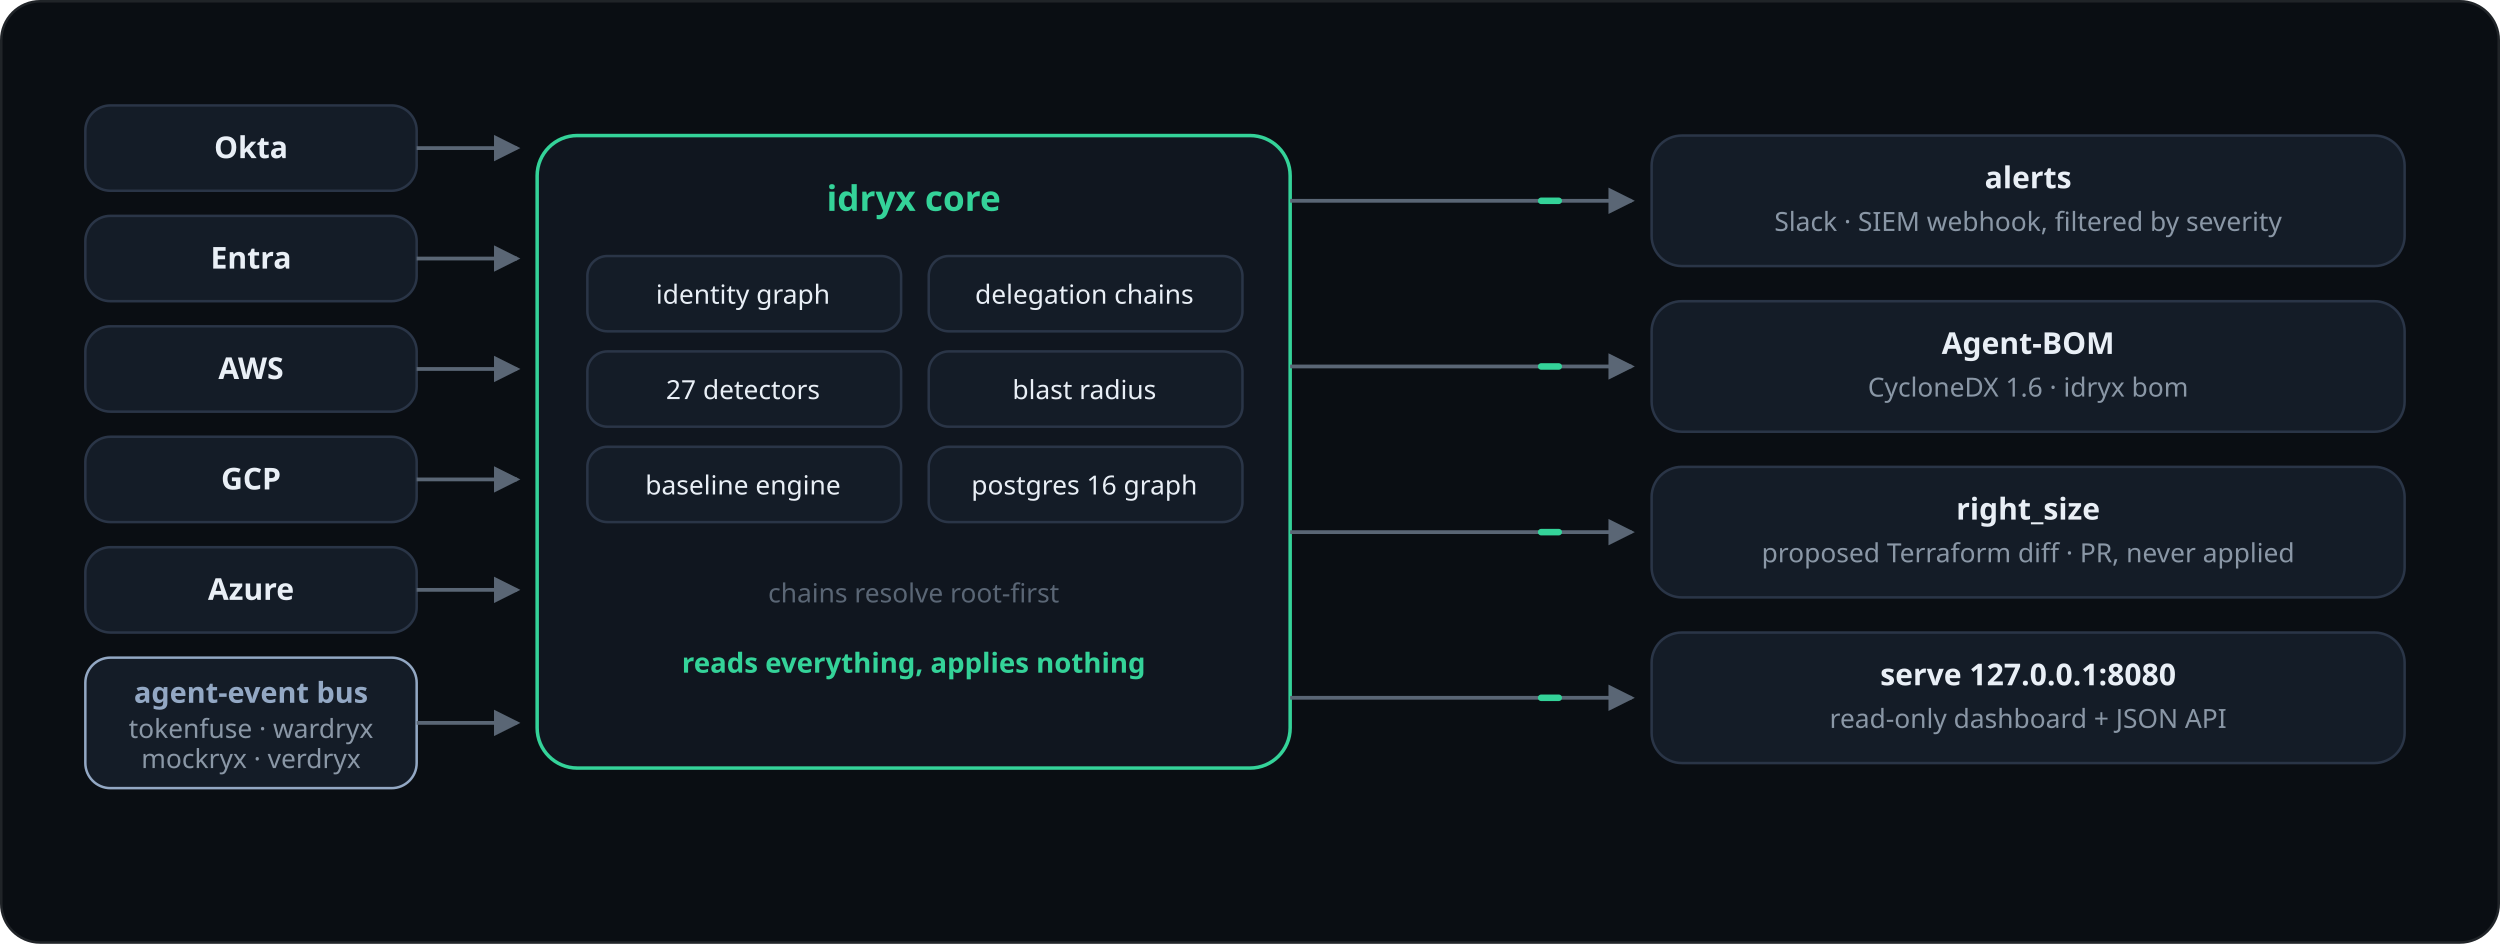
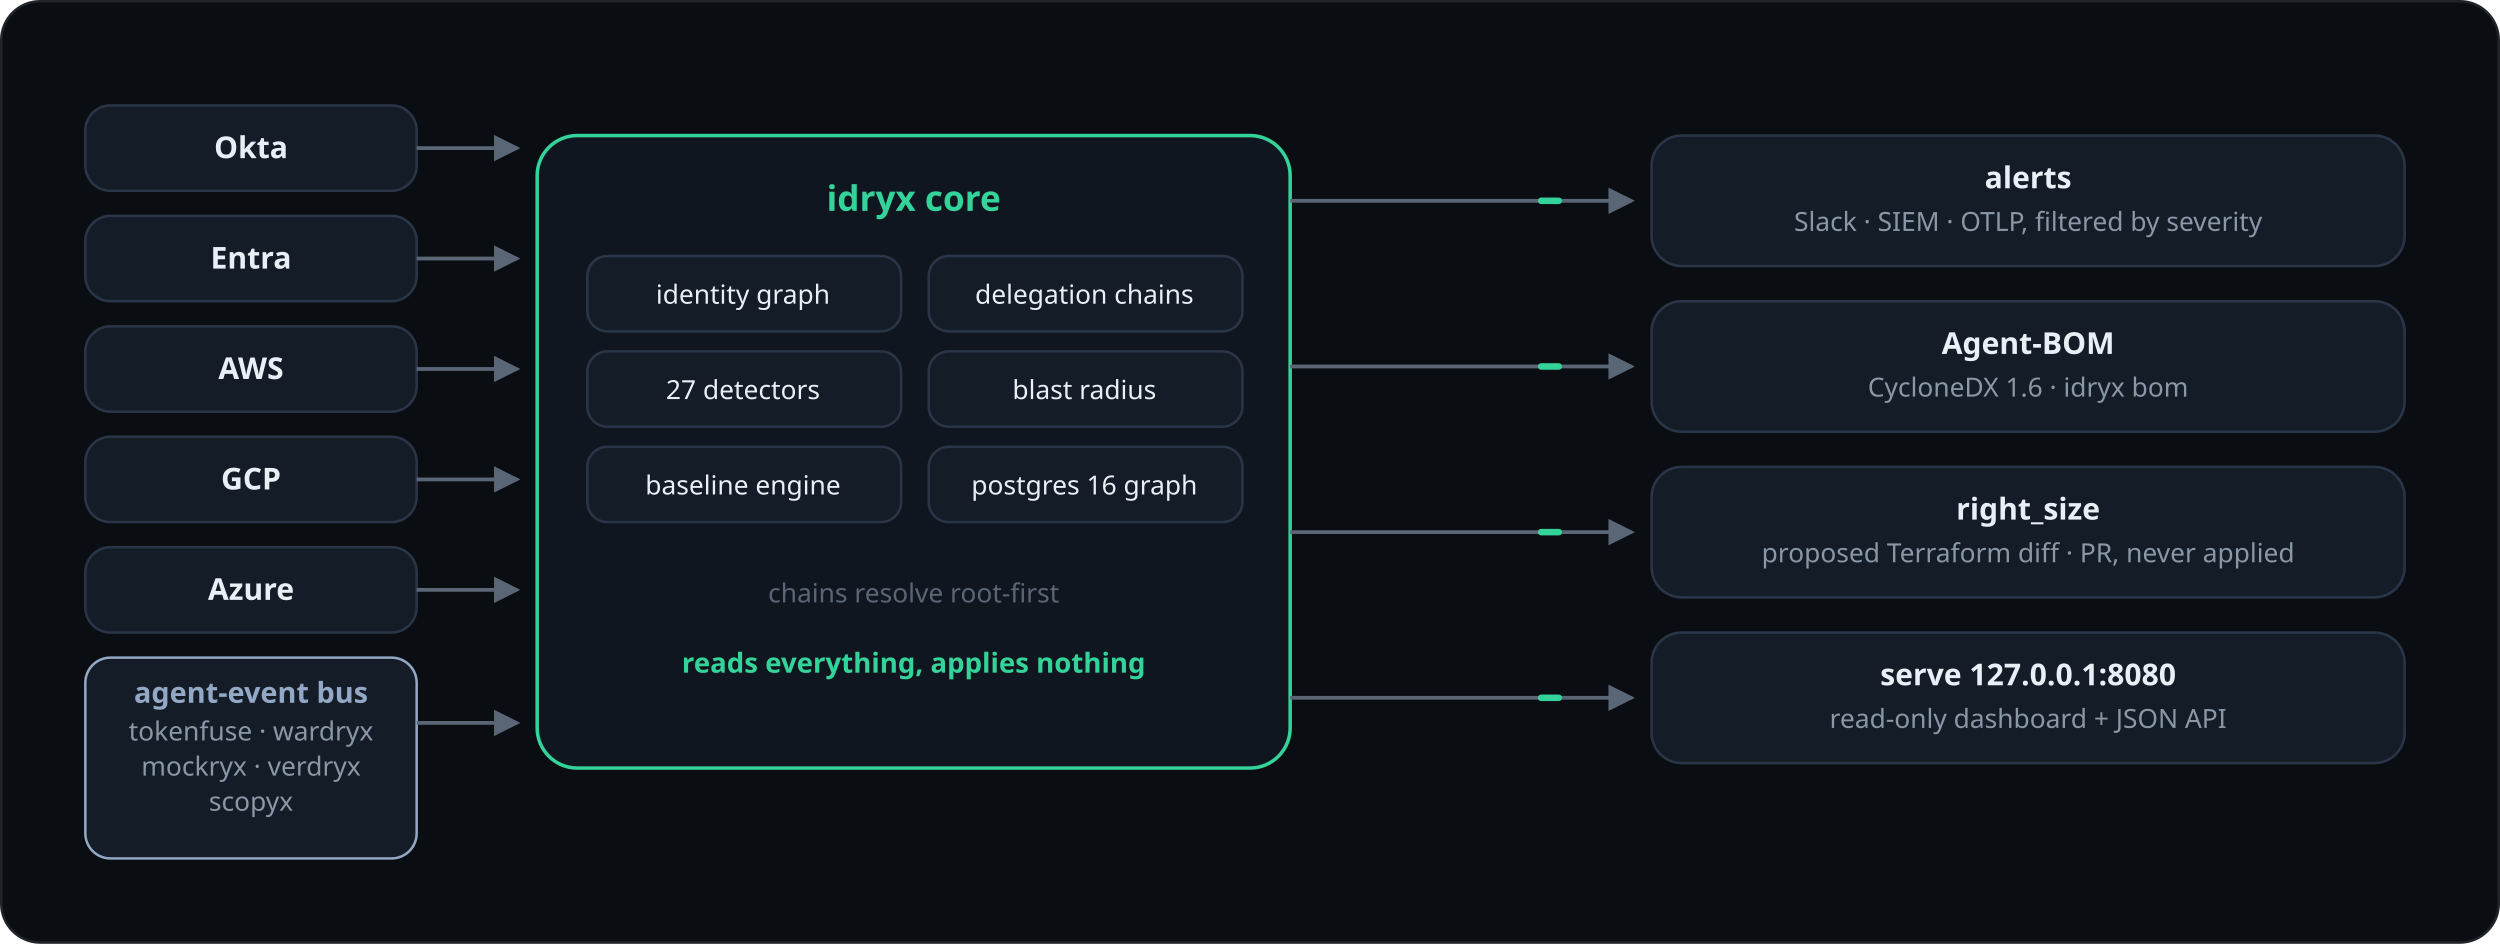
<svg xmlns="http://www.w3.org/2000/svg" viewBox="-18 -18 996 376" width="996" height="376" role="img" aria-label="Idryx: identity sources feed one graph that emits alerts, an Agent-BOM and proposed diffs">
  <style>@media (prefers-reduced-motion: reduce){.rd-anim{display:none}}</style>
  <rect x="-18" y="-18" width="996" height="376" rx="16" fill="#0A0E13" />
  <rect x="-17.5" y="-17.5" width="995" height="375" rx="15.5" fill="none" stroke="rgba(255,255,255,.09)" />
  <defs>
    <marker id="ar" viewBox="0 0 8 8" refX="7" refY="4" markerWidth="7" markerHeight="7" orient="auto">
      <path d="M0 0 L8 4 L0 8 z" fill="#5A6675" />
    </marker>
  </defs>
  <g font-family="ui-monospace,Menlo" text-anchor="middle">
    <g font-size="12" font-weight="700">
      <rect x="16" y="24" width="132" height="34" rx="10" fill="#141C27" stroke="#2a3547" />
      <text x="82" y="45" fill="#E9EFF6">Okta</text>
      <rect x="16" y="68" width="132" height="34" rx="10" fill="#141C27" stroke="#2a3547" />
      <text x="82" y="89" fill="#E9EFF6">Entra</text>
      <rect x="16" y="112" width="132" height="34" rx="10" fill="#141C27" stroke="#2a3547" />
      <text x="82" y="133" fill="#E9EFF6">AWS</text>
      <rect x="16" y="156" width="132" height="34" rx="10" fill="#141C27" stroke="#2a3547" />
      <text x="82" y="177" fill="#E9EFF6">GCP</text>
      <rect x="16" y="200" width="132" height="34" rx="10" fill="#141C27" stroke="#2a3547" />
      <text x="82" y="221" fill="#E9EFF6">Azure</text>
-       <rect x="16" y="244" width="132" height="52" rx="10" fill="#141C27" stroke="#93A8C4" />
+       <rect x="16" y="244" width="132" height="80" rx="10" fill="#141C27" stroke="#93A8C4" />
      <text x="82" y="262" fill="#93A8C4" font-size="11.5">agent-event bus</text>
    </g>
-     <text x="82" y="276" fill="#8A97A6" font-size="10.5">tokenfuse · wardryx</text>
-     <text x="82" y="288" fill="#8A97A6" font-size="10.5">mockryx · verdryx</text>
+     <text x="82" y="277" fill="#8A97A6" font-size="10.5">tokenfuse · wardryx</text>
+     <text x="82" y="291" fill="#8A97A6" font-size="10.5">mockryx · verdryx</text>
+     <text x="82" y="305" fill="#8A97A6" font-size="10.5">scopyx</text>
    <rect x="196" y="36" width="300" height="252" rx="16" fill="#10161F" stroke="#34D399" stroke-width="1.4" />
    <rect x="196" y="36" width="300" height="252" rx="16" fill="none" stroke="#0A0E13" stroke-width="1.6" class="rd-anim" opacity="0">
      <animate attributeName="opacity" values="0;.55;0" dur="3.4s" repeatCount="indefinite" />
    </rect>
    <text x="346" y="66" fill="#34D399" font-size="14" font-weight="700">idryx core</text>
    <g font-size="10.5">
      <rect x="216" y="84" width="125" height="30" rx="8" fill="#141C27" stroke="#2a3547" />
      <text x="278" y="103" fill="#E9EFF6">identity graph</text>
      <rect x="352" y="84" width="125" height="30" rx="8" fill="#141C27" stroke="#2a3547" />
      <text x="414" y="103" fill="#E9EFF6">delegation chains</text>
      <rect x="216" y="122" width="125" height="30" rx="8" fill="#141C27" stroke="#2a3547" />
      <text x="278" y="141" fill="#E9EFF6">27 detectors</text>
      <rect x="352" y="122" width="125" height="30" rx="8" fill="#141C27" stroke="#2a3547" />
      <text x="414" y="141" fill="#E9EFF6">blast radius</text>
      <rect x="216" y="160" width="125" height="30" rx="8" fill="#141C27" stroke="#2a3547" />
      <text x="278" y="179" fill="#E9EFF6">baseline engine</text>
      <rect x="352" y="160" width="125" height="30" rx="8" fill="#141C27" stroke="#2a3547" />
      <text x="414" y="179" fill="#E9EFF6">postgres 16 graph</text>
    </g>
    <text x="346" y="222" fill="#5A6675" font-size="10.5">chains resolve root-first</text>
    <text x="346" y="250" fill="#34D399" font-size="11" font-weight="700">reads everything, applies nothing</text>
    <g>
      <rect x="640" y="36" width="300" height="52" rx="12" fill="#141C27" stroke="#2a3547" />
      <text x="790" y="57" fill="#E9EFF6" font-size="12" font-weight="700">alerts</text>
-       <text x="790" y="74" fill="#8A97A6" font-size="10.5">Slack · SIEM webhook, filtered by severity</text>
+       <text x="790" y="74" fill="#8A97A6" font-size="10.5">Slack · SIEM · OTLP, filtered by severity</text>
      <rect x="640" y="102" width="300" height="52" rx="12" fill="#141C27" stroke="#2a3547" />
      <text x="790" y="123" fill="#E9EFF6" font-size="12" font-weight="700">Agent-BOM</text>
      <text x="790" y="140" fill="#8A97A6" font-size="10.5">CycloneDX 1.6 · idryx bom</text>
      <rect x="640" y="168" width="300" height="52" rx="12" fill="#141C27" stroke="#2a3547" />
      <text x="790" y="189" fill="#E9EFF6" font-size="12" font-weight="700">right_size</text>
      <text x="790" y="206" fill="#8A97A6" font-size="10.5">proposed Terraform diff · PR, never applied</text>
      <rect x="640" y="234" width="300" height="52" rx="12" fill="#141C27" stroke="#2a3547" />
      <text x="790" y="255" fill="#E9EFF6" font-size="12" font-weight="700">serve 127.0.0.1:8080</text>
      <text x="790" y="272" fill="#8A97A6" font-size="10.5">read-only dashboard + JSON API</text>
    </g>
  </g>
  <g stroke="#5A6675" stroke-width="1.5" class="flow">
    <line x1="148" y1="41" x2="188" y2="41" marker-end="url(#ar)" />
    <line x1="148" y1="85" x2="188" y2="85" marker-end="url(#ar)" />
    <line x1="148" y1="129" x2="188" y2="129" marker-end="url(#ar)" />
    <line x1="148" y1="173" x2="188" y2="173" marker-end="url(#ar)" />
    <line x1="148" y1="217" x2="188" y2="217" marker-end="url(#ar)" />
    <line x1="148" y1="270" x2="188" y2="270" marker-end="url(#ar)" />
    <line x1="496" y1="62" x2="632" y2="62" marker-end="url(#ar)" />
    <line x1="496" y1="128" x2="632" y2="128" marker-end="url(#ar)" />
    <line x1="496" y1="194" x2="632" y2="194" marker-end="url(#ar)" />
    <line x1="496" y1="260" x2="632" y2="260" marker-end="url(#ar)" />
  </g>
  <g fill="none" class="rd-anim">
    <line x1="148" y1="41" x2="188" y2="41" pathLength="100" stroke="#34D399" stroke-width="2.6" stroke-linecap="round" stroke-dasharray="7 100" stroke-dashoffset="7">
      <animate attributeName="stroke-dashoffset" from="7" to="-100" dur="2.4s" begin="-0.00s" repeatCount="indefinite" />
    </line>
    <line x1="148" y1="85" x2="188" y2="85" pathLength="100" stroke="#34D399" stroke-width="2.6" stroke-linecap="round" stroke-dasharray="7 100" stroke-dashoffset="7">
      <animate attributeName="stroke-dashoffset" from="7" to="-100" dur="2.4s" begin="-0.37s" repeatCount="indefinite" />
    </line>
    <line x1="148" y1="129" x2="188" y2="129" pathLength="100" stroke="#34D399" stroke-width="2.6" stroke-linecap="round" stroke-dasharray="7 100" stroke-dashoffset="7">
      <animate attributeName="stroke-dashoffset" from="7" to="-100" dur="2.4s" begin="-0.74s" repeatCount="indefinite" />
    </line>
    <line x1="148" y1="173" x2="188" y2="173" pathLength="100" stroke="#34D399" stroke-width="2.6" stroke-linecap="round" stroke-dasharray="7 100" stroke-dashoffset="7">
      <animate attributeName="stroke-dashoffset" from="7" to="-100" dur="2.4s" begin="-1.11s" repeatCount="indefinite" />
    </line>
    <line x1="148" y1="217" x2="188" y2="217" pathLength="100" stroke="#34D399" stroke-width="2.6" stroke-linecap="round" stroke-dasharray="7 100" stroke-dashoffset="7">
      <animate attributeName="stroke-dashoffset" from="7" to="-100" dur="2.4s" begin="-1.48s" repeatCount="indefinite" />
    </line>
    <line x1="148" y1="270" x2="188" y2="270" pathLength="100" stroke="#34D399" stroke-width="2.6" stroke-linecap="round" stroke-dasharray="7 100" stroke-dashoffset="7">
      <animate attributeName="stroke-dashoffset" from="7" to="-100" dur="2.4s" begin="-1.85s" repeatCount="indefinite" />
    </line>
    <line x1="496" y1="62" x2="632" y2="62" pathLength="100" stroke="#34D399" stroke-width="2.6" stroke-linecap="round" stroke-dasharray="7 100" stroke-dashoffset="7">
      <animate attributeName="stroke-dashoffset" from="7" to="-100" dur="2.4s" begin="-2.22s" repeatCount="indefinite" />
    </line>
    <line x1="496" y1="128" x2="632" y2="128" pathLength="100" stroke="#34D399" stroke-width="2.6" stroke-linecap="round" stroke-dasharray="7 100" stroke-dashoffset="7">
      <animate attributeName="stroke-dashoffset" from="7" to="-100" dur="2.4s" begin="-2.59s" repeatCount="indefinite" />
    </line>
    <line x1="496" y1="194" x2="632" y2="194" pathLength="100" stroke="#34D399" stroke-width="2.6" stroke-linecap="round" stroke-dasharray="7 100" stroke-dashoffset="7">
      <animate attributeName="stroke-dashoffset" from="7" to="-100" dur="2.4s" begin="-2.96s" repeatCount="indefinite" />
    </line>
    <line x1="496" y1="260" x2="632" y2="260" pathLength="100" stroke="#34D399" stroke-width="2.6" stroke-linecap="round" stroke-dasharray="7 100" stroke-dashoffset="7">
      <animate attributeName="stroke-dashoffset" from="7" to="-100" dur="2.4s" begin="-3.33s" repeatCount="indefinite" />
    </line>
  </g>
</svg>
